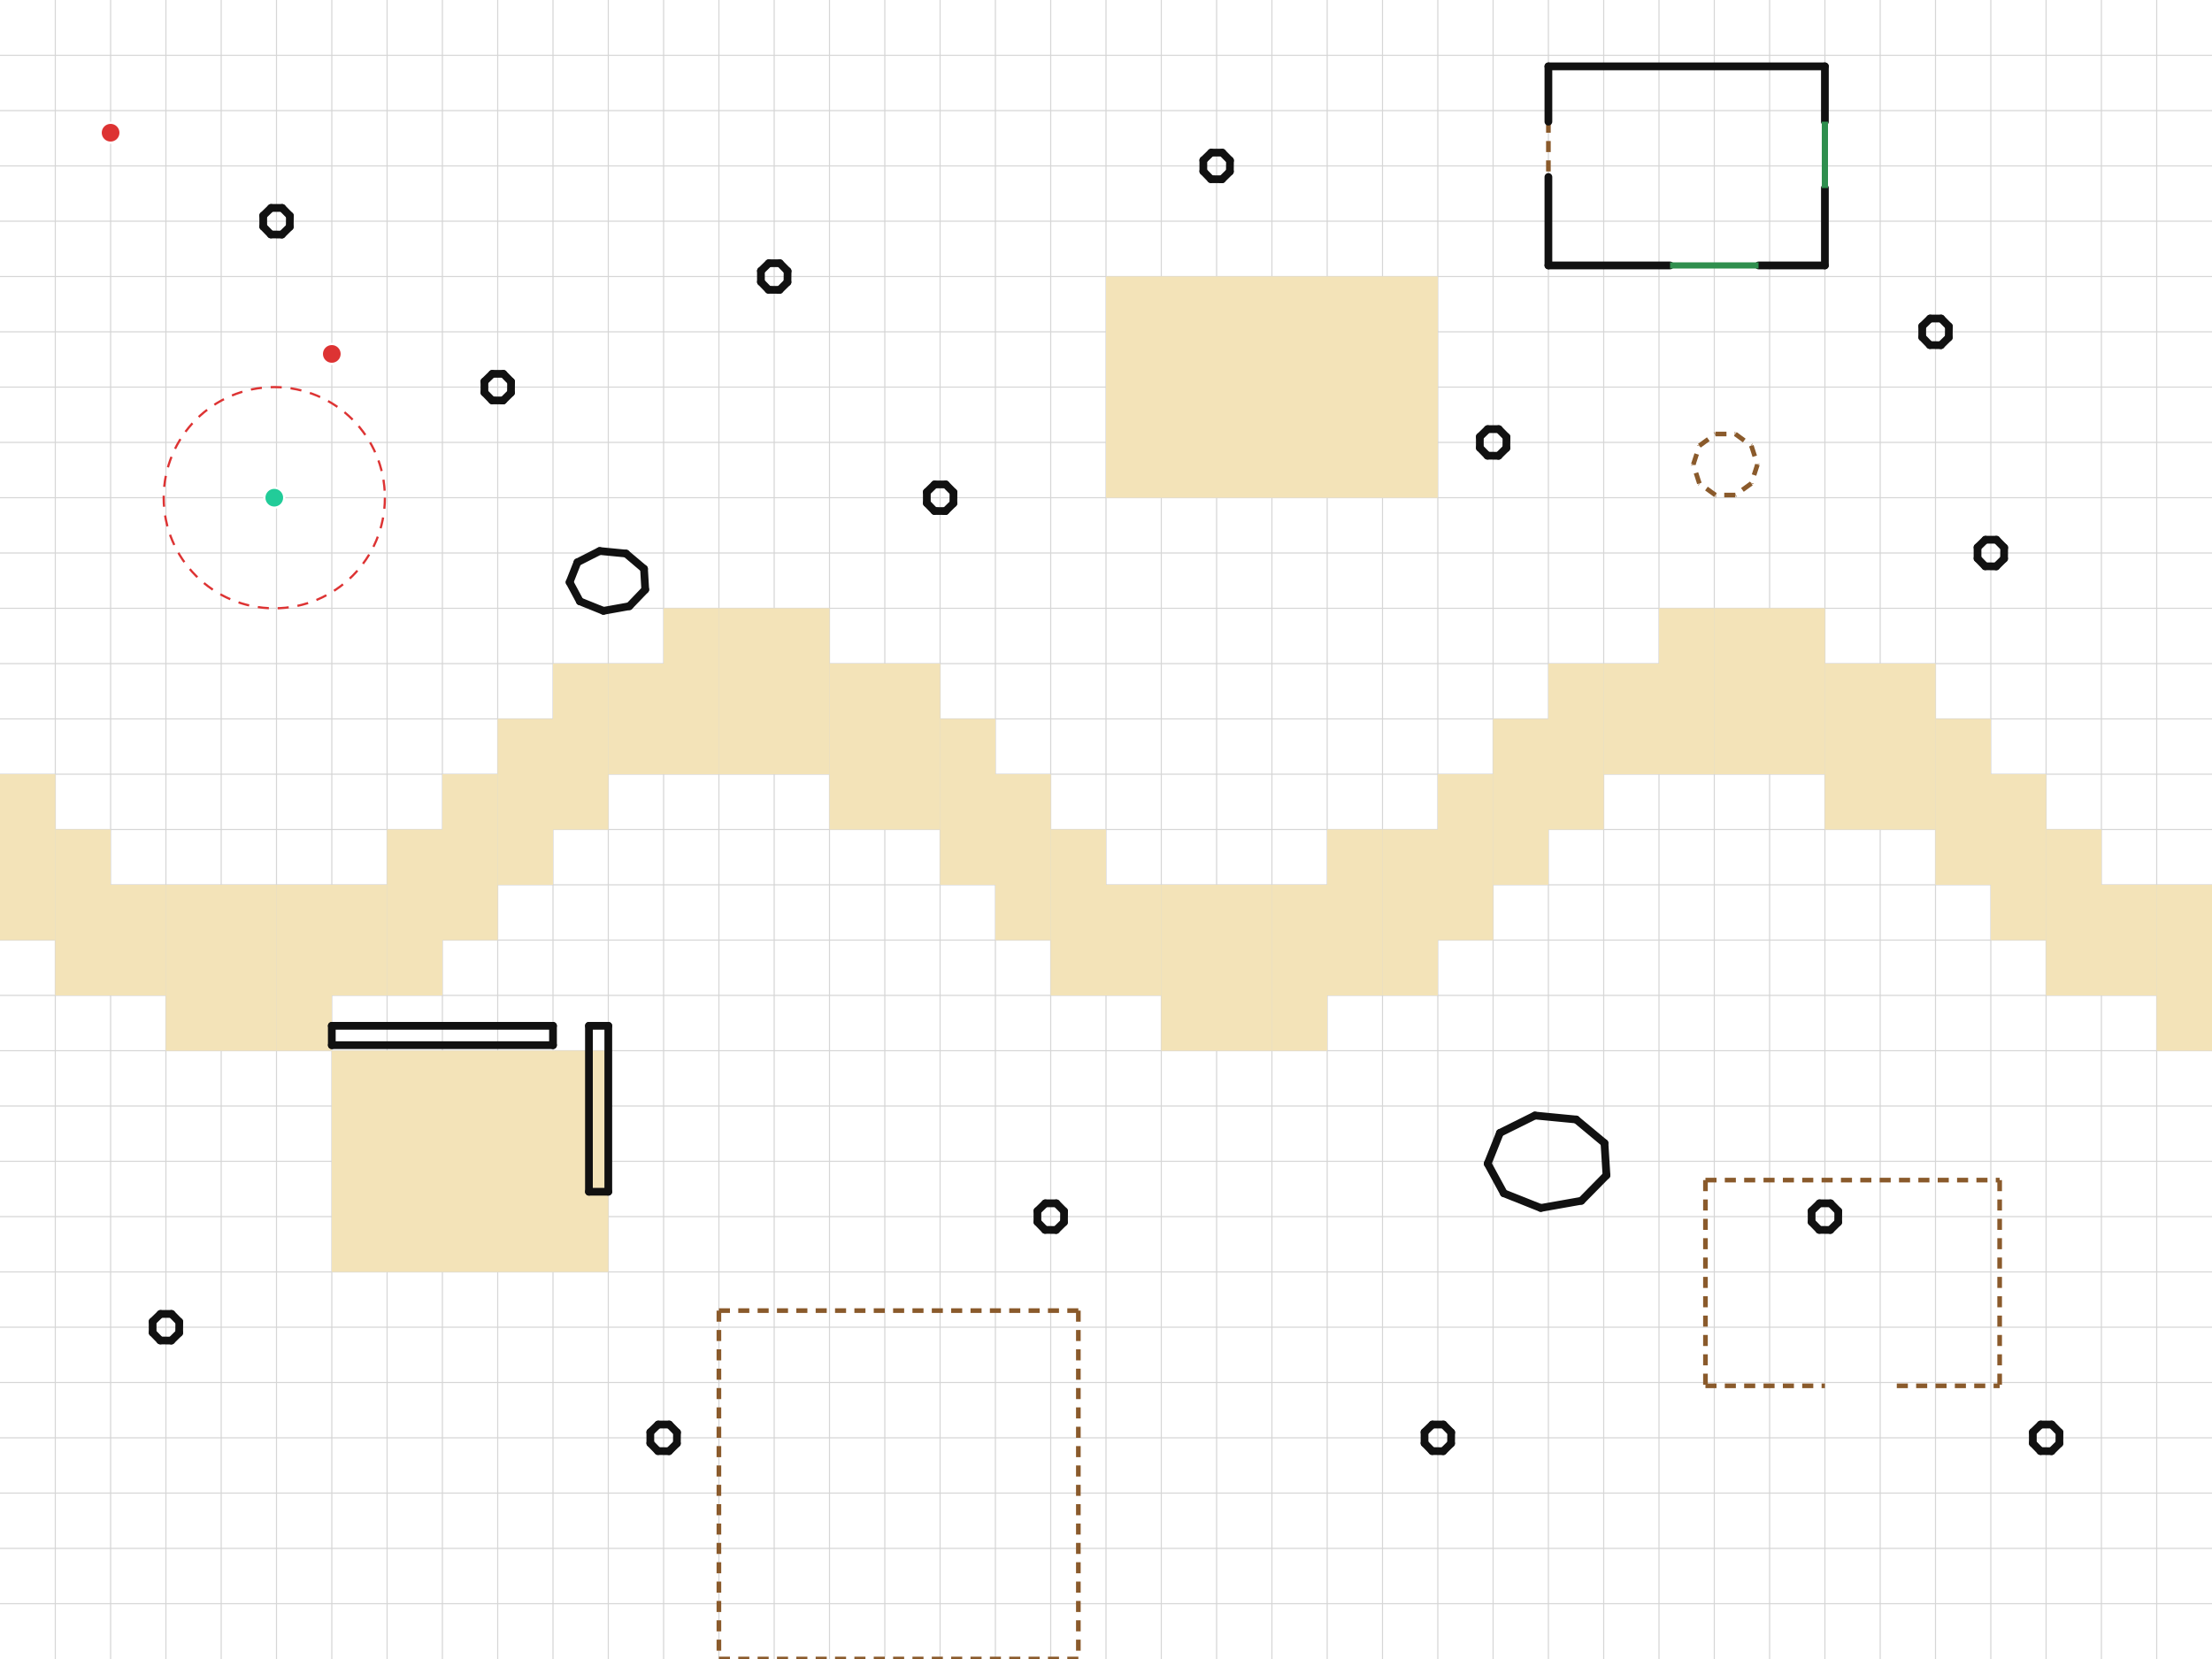
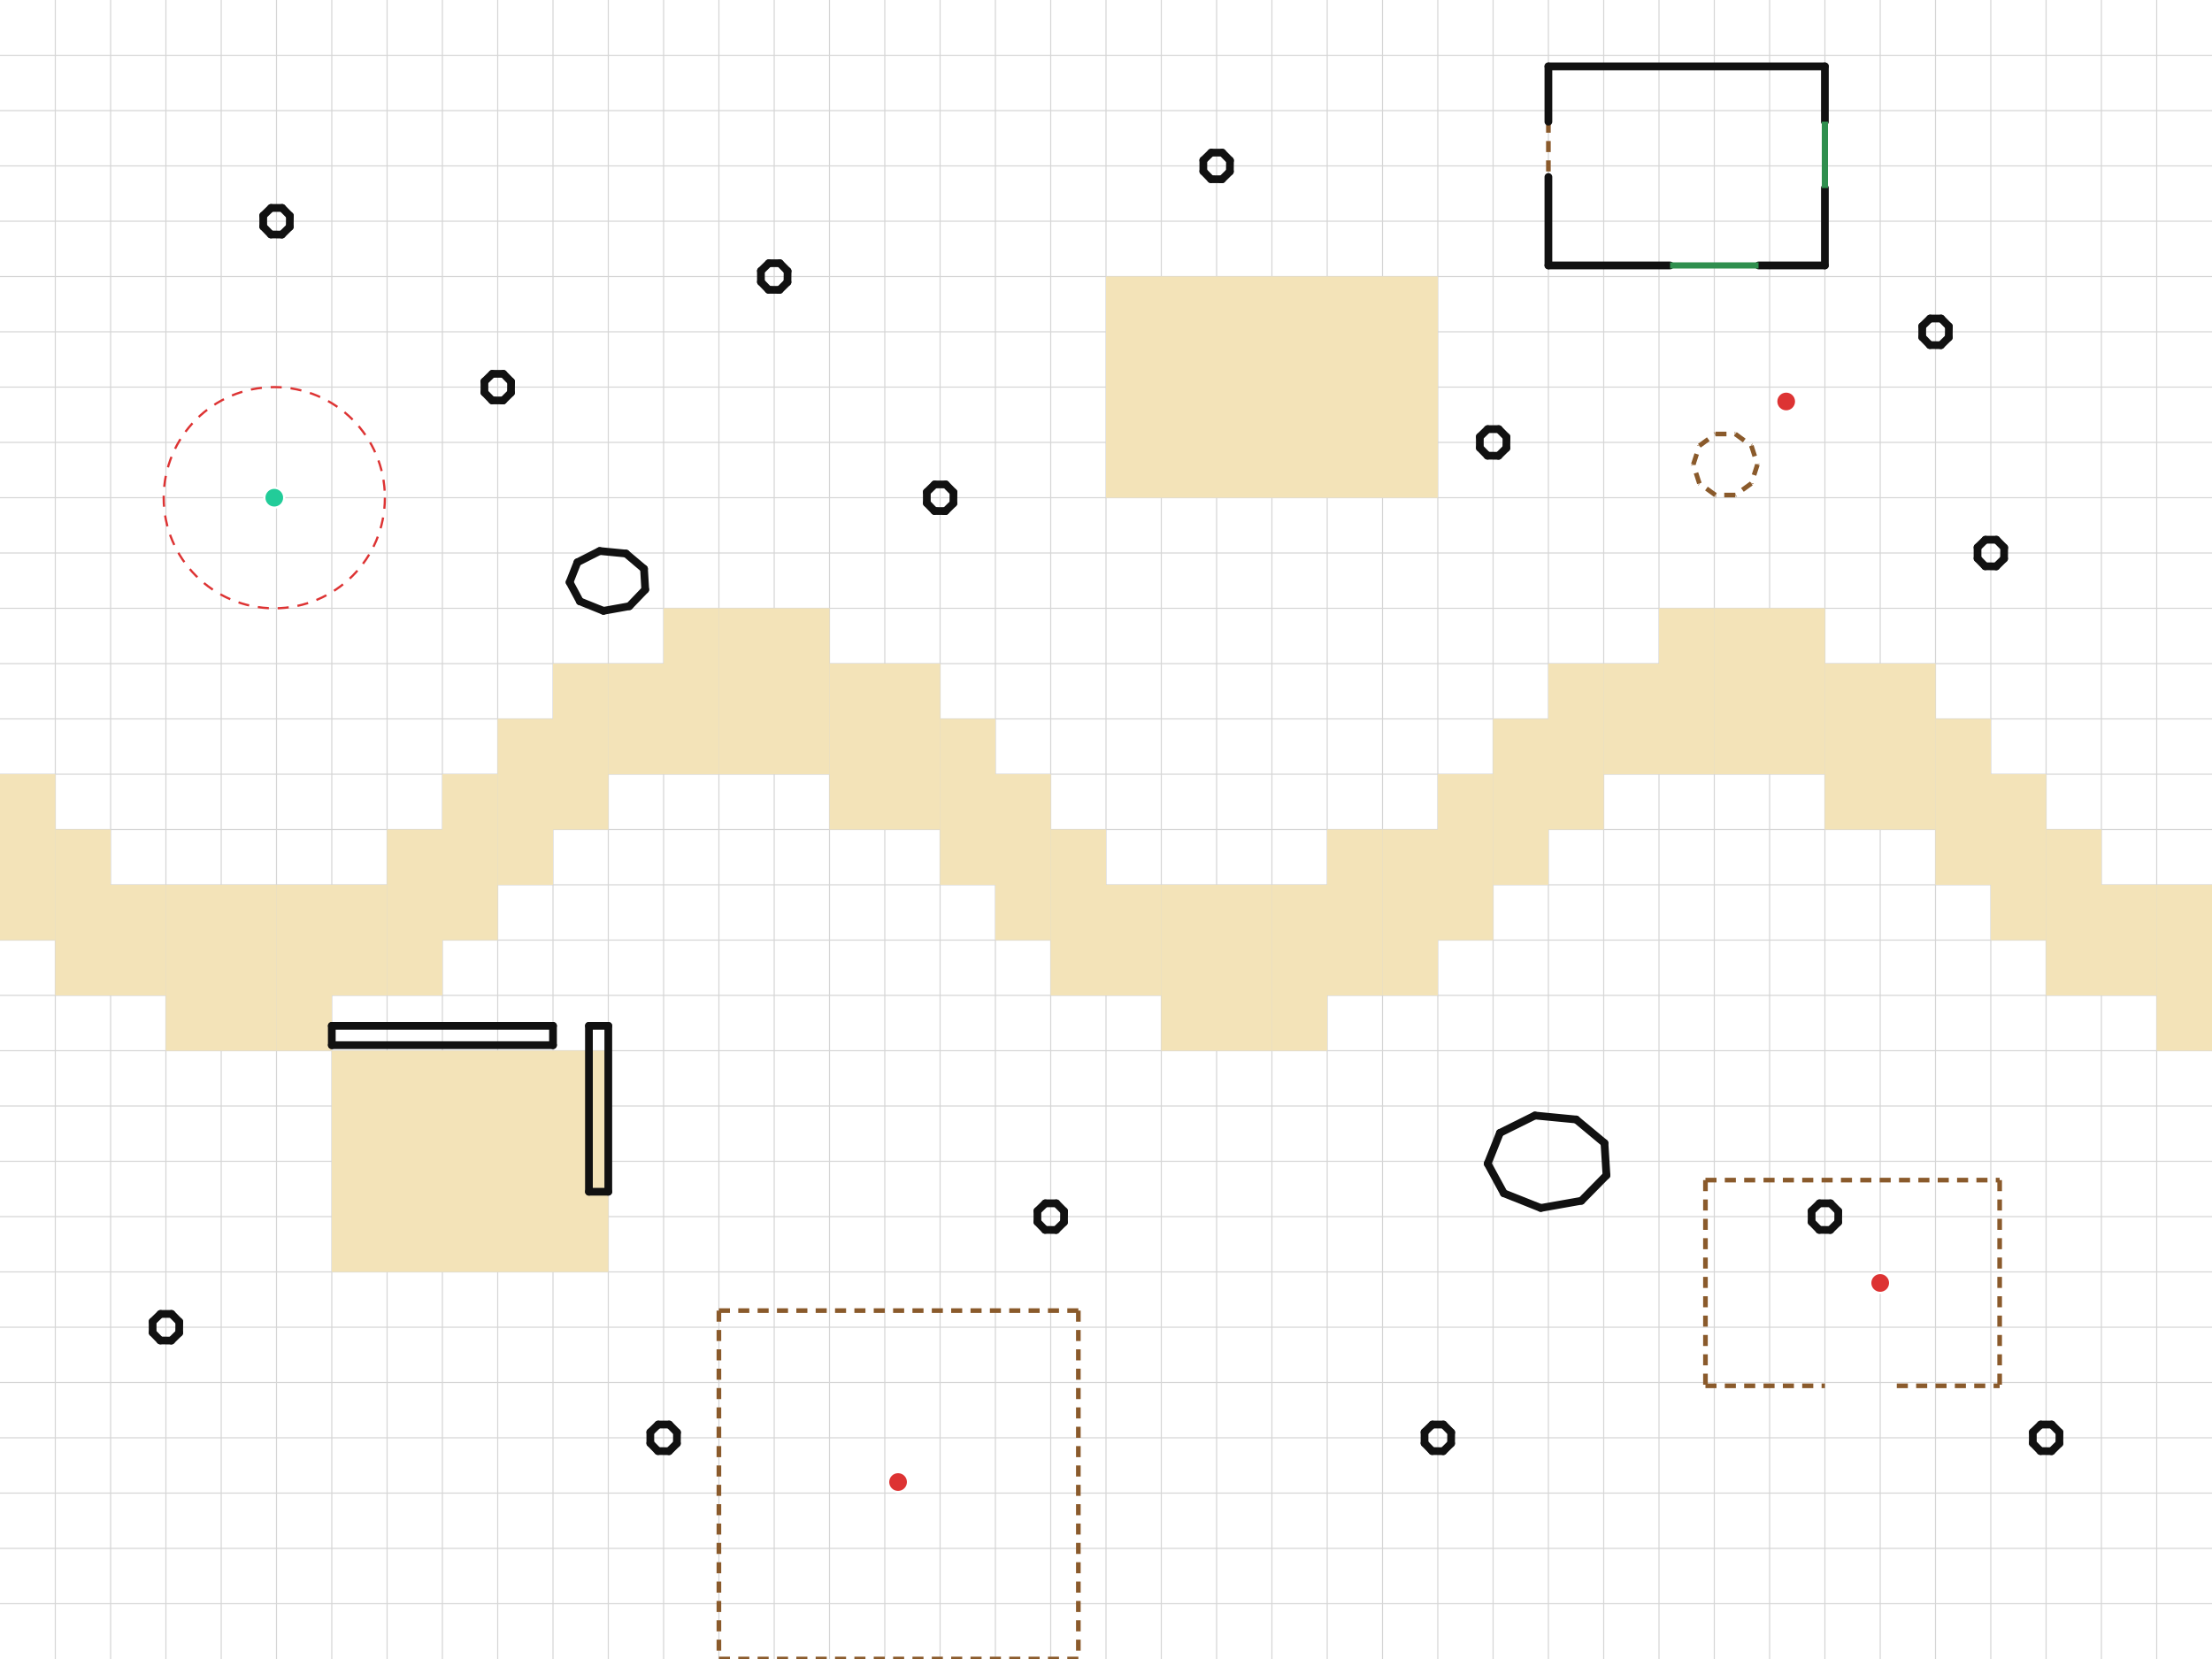
- <svg xmlns="http://www.w3.org/2000/svg" viewBox="0 0 2000 1500" width="2000" height="1500" data-set="b0f61f20-0b90-461a-bf44-32dd01c42bff" data-version="49" data-squares="40" data-feet-per-square="5">
+ <svg xmlns="http://www.w3.org/2000/svg" viewBox="0 0 2000 1500" width="2000" height="1500" data-set="b0f61f20-0b90-461a-bf44-32dd01c42bff" data-version="59" data-squares="40" data-feet-per-square="5">
  <rect width="2000" height="1500" fill="#ffffff" />
  <g id="grid" stroke="#d6d6d6" stroke-width="1" fill="none">
    <line x1="50" y1="0" x2="50" y2="1500" />
    <line x1="100" y1="0" x2="100" y2="1500" />
    <line x1="150" y1="0" x2="150" y2="1500" />
    <line x1="200" y1="0" x2="200" y2="1500" />
    <line x1="250" y1="0" x2="250" y2="1500" />
    <line x1="300" y1="0" x2="300" y2="1500" />
    <line x1="350" y1="0" x2="350" y2="1500" />
    <line x1="400" y1="0" x2="400" y2="1500" />
    <line x1="450" y1="0" x2="450" y2="1500" />
    <line x1="500" y1="0" x2="500" y2="1500" />
    <line x1="550" y1="0" x2="550" y2="1500" />
    <line x1="600" y1="0" x2="600" y2="1500" />
    <line x1="650" y1="0" x2="650" y2="1500" />
    <line x1="700" y1="0" x2="700" y2="1500" />
    <line x1="750" y1="0" x2="750" y2="1500" />
    <line x1="800" y1="0" x2="800" y2="1500" />
    <line x1="850" y1="0" x2="850" y2="1500" />
    <line x1="900" y1="0" x2="900" y2="1500" />
    <line x1="950" y1="0" x2="950" y2="1500" />
    <line x1="1000" y1="0" x2="1000" y2="1500" />
    <line x1="1050" y1="0" x2="1050" y2="1500" />
    <line x1="1100" y1="0" x2="1100" y2="1500" />
    <line x1="1150" y1="0" x2="1150" y2="1500" />
    <line x1="1200" y1="0" x2="1200" y2="1500" />
    <line x1="1250" y1="0" x2="1250" y2="1500" />
    <line x1="1300" y1="0" x2="1300" y2="1500" />
    <line x1="1350" y1="0" x2="1350" y2="1500" />
    <line x1="1400" y1="0" x2="1400" y2="1500" />
    <line x1="1450" y1="0" x2="1450" y2="1500" />
    <line x1="1500" y1="0" x2="1500" y2="1500" />
    <line x1="1550" y1="0" x2="1550" y2="1500" />
    <line x1="1600" y1="0" x2="1600" y2="1500" />
    <line x1="1650" y1="0" x2="1650" y2="1500" />
    <line x1="1700" y1="0" x2="1700" y2="1500" />
    <line x1="1750" y1="0" x2="1750" y2="1500" />
    <line x1="1800" y1="0" x2="1800" y2="1500" />
    <line x1="1850" y1="0" x2="1850" y2="1500" />
    <line x1="1900" y1="0" x2="1900" y2="1500" />
    <line x1="1950" y1="0" x2="1950" y2="1500" />
    <line x1="0" y1="50" x2="2000" y2="50" />
    <line x1="0" y1="100" x2="2000" y2="100" />
    <line x1="0" y1="150" x2="2000" y2="150" />
    <line x1="0" y1="200" x2="2000" y2="200" />
    <line x1="0" y1="250" x2="2000" y2="250" />
    <line x1="0" y1="300" x2="2000" y2="300" />
    <line x1="0" y1="350" x2="2000" y2="350" />
    <line x1="0" y1="400" x2="2000" y2="400" />
    <line x1="0" y1="450" x2="2000" y2="450" />
    <line x1="0" y1="500" x2="2000" y2="500" />
    <line x1="0" y1="550" x2="2000" y2="550" />
    <line x1="0" y1="600" x2="2000" y2="600" />
    <line x1="0" y1="650" x2="2000" y2="650" />
    <line x1="0" y1="700" x2="2000" y2="700" />
    <line x1="0" y1="750" x2="2000" y2="750" />
    <line x1="0" y1="800" x2="2000" y2="800" />
    <line x1="0" y1="850" x2="2000" y2="850" />
    <line x1="0" y1="900" x2="2000" y2="900" />
    <line x1="0" y1="950" x2="2000" y2="950" />
    <line x1="0" y1="1000" x2="2000" y2="1000" />
    <line x1="0" y1="1050" x2="2000" y2="1050" />
    <line x1="0" y1="1100" x2="2000" y2="1100" />
    <line x1="0" y1="1150" x2="2000" y2="1150" />
    <line x1="0" y1="1200" x2="2000" y2="1200" />
    <line x1="0" y1="1250" x2="2000" y2="1250" />
    <line x1="0" y1="1300" x2="2000" y2="1300" />
    <line x1="0" y1="1350" x2="2000" y2="1350" />
    <line x1="0" y1="1400" x2="2000" y2="1400" />
    <line x1="0" y1="1450" x2="2000" y2="1450" />
  </g>
  <g id="difficult" fill="#f3e3b8" stroke="none">
    <rect x="0" y="700" width="50" height="150" />
    <rect x="50" y="750" width="50" height="150" />
    <rect x="100" y="800" width="50" height="100" />
    <rect x="150" y="800" width="50" height="150" />
    <rect x="200" y="800" width="50" height="150" />
    <rect x="250" y="800" width="50" height="150" />
    <rect x="300" y="800" width="50" height="100" />
    <rect x="350" y="750" width="50" height="150" />
    <rect x="400" y="700" width="50" height="150" />
    <rect x="450" y="650" width="50" height="150" />
    <rect x="500" y="600" width="50" height="150" />
    <rect x="550" y="600" width="50" height="100" />
    <rect x="600" y="550" width="50" height="150" />
    <rect x="650" y="550" width="50" height="150" />
    <rect x="700" y="550" width="50" height="150" />
    <rect x="750" y="600" width="50" height="150" />
    <rect x="800" y="600" width="50" height="150" />
    <rect x="850" y="650" width="50" height="150" />
    <rect x="900" y="700" width="50" height="150" />
    <rect x="950" y="750" width="50" height="150" />
    <rect x="1000" y="800" width="50" height="100" />
    <rect x="1050" y="800" width="50" height="150" />
    <rect x="1100" y="800" width="50" height="150" />
    <rect x="1150" y="800" width="50" height="150" />
    <rect x="1200" y="750" width="50" height="150" />
    <rect x="1250" y="750" width="50" height="150" />
    <rect x="1300" y="700" width="50" height="150" />
    <rect x="1350" y="650" width="50" height="150" />
    <rect x="1400" y="600" width="50" height="150" />
    <rect x="1450" y="600" width="50" height="100" />
    <rect x="1500" y="550" width="50" height="150" />
    <rect x="1550" y="550" width="50" height="150" />
    <rect x="1600" y="550" width="50" height="150" />
    <rect x="1650" y="600" width="50" height="150" />
    <rect x="1700" y="600" width="50" height="150" />
    <rect x="1750" y="650" width="50" height="150" />
    <rect x="1800" y="700" width="50" height="150" />
    <rect x="1850" y="750" width="50" height="150" />
    <rect x="1900" y="800" width="50" height="100" />
    <rect x="1950" y="800" width="50" height="150" />
    <rect x="300" y="950" width="250" height="200" />
    <rect x="1000" y="250" width="300" height="200" />
  </g>
  <g id="fences" stroke="#8a5a2b" stroke-width="4.2" stroke-dasharray="10,7.5" stroke-linecap="butt">
    <line x1="1400" y1="110" x2="1400" y2="160" />
    <line x1="650" y1="1185" x2="975" y2="1185" />
    <line x1="650" y1="1185" x2="650" y2="1500" />
    <line x1="975" y1="1185" x2="975" y2="1500" />
    <line x1="650" y1="1500" x2="975" y2="1500" />
    <line x1="1542" y1="1067" x2="1808" y2="1067" />
    <line x1="1542" y1="1067" x2="1542" y2="1253" />
    <line x1="1808" y1="1067" x2="1808" y2="1253" />
    <line x1="1542" y1="1253" x2="1650" y2="1253" />
    <line x1="1715" y1="1253" x2="1808" y2="1253" />
    <line x1="1589" y1="420" x2="1583.5" y2="437.1" />
    <line x1="1583.5" y1="437.1" x2="1569" y2="447.6" />
    <line x1="1569" y1="447.6" x2="1551" y2="447.6" />
    <line x1="1551" y1="447.6" x2="1536.5" y2="437.1" />
    <line x1="1536.5" y1="437.1" x2="1531" y2="420" />
    <line x1="1531" y1="420" x2="1536.5" y2="403" />
    <line x1="1536.5" y1="403" x2="1551" y2="392.4" />
    <line x1="1551" y1="392.4" x2="1569" y2="392.4" />
    <line x1="1569" y1="392.4" x2="1583.5" y2="403" />
    <line x1="1583.5" y1="403" x2="1589" y2="420" />
  </g>
  <g id="walls" stroke="#111111" stroke-width="7" stroke-linecap="round">
    <line x1="300" y1="927.5" x2="500" y2="927.5" />
    <line x1="500" y1="927.5" x2="500" y2="945" />
    <line x1="500" y1="945" x2="300" y2="945" />
    <line x1="300" y1="945" x2="300" y2="927.5" />
    <line x1="532.5" y1="927.5" x2="550" y2="927.5" />
    <line x1="550" y1="927.5" x2="550" y2="1077.5" />
    <line x1="550" y1="1077.5" x2="532.5" y2="1077.5" />
    <line x1="532.5" y1="1077.5" x2="532.5" y2="927.5" />
    <line x1="1452.5" y1="1062.6" x2="1429.8" y2="1085.7" />
    <line x1="1429.8" y1="1085.7" x2="1393.1" y2="1092.2" />
    <line x1="1393.1" y1="1092.2" x2="1359.7" y2="1078.9" />
    <line x1="1359.7" y1="1078.9" x2="1345.1" y2="1052.1" />
    <line x1="1345.1" y1="1052.1" x2="1356.2" y2="1024.3" />
    <line x1="1356.2" y1="1024.3" x2="1387.8" y2="1008.6" />
    <line x1="1387.8" y1="1008.6" x2="1425.1" y2="1012.2" />
    <line x1="1425.1" y1="1012.2" x2="1450.7" y2="1033.5" />
    <line x1="1450.7" y1="1033.5" x2="1452.5" y2="1062.6" />
    <line x1="583.4" y1="533.1" x2="569" y2="548.1" />
    <line x1="569" y1="548.1" x2="545.6" y2="552.3" />
    <line x1="545.6" y1="552.3" x2="524.3" y2="543.7" />
    <line x1="524.3" y1="543.7" x2="515" y2="526.4" />
    <line x1="515" y1="526.4" x2="522.1" y2="508.4" />
    <line x1="522.1" y1="508.4" x2="542.2" y2="498.2" />
    <line x1="542.2" y1="498.2" x2="566" y2="500.5" />
    <line x1="566" y1="500.5" x2="582.3" y2="514.3" />
    <line x1="582.3" y1="514.3" x2="583.4" y2="533.1" />
    <line x1="1400" y1="60" x2="1650" y2="60" />
    <line x1="1400" y1="60" x2="1400" y2="110" />
    <line x1="1400" y1="160" x2="1400" y2="240" />
    <line x1="1650" y1="60" x2="1650" y2="110" />
    <line x1="1650" y1="170" x2="1650" y2="240" />
    <line x1="1400" y1="240" x2="1510" y2="240" />
    <line x1="1590" y1="240" x2="1650" y2="240" />
    <line x1="262" y1="205.1" x2="254.9" y2="212.1" />
    <line x1="254.9" y1="212.1" x2="244.9" y2="212" />
    <line x1="244.9" y1="212" x2="238" y2="204.9" />
    <line x1="238" y1="204.9" x2="238" y2="194.9" />
    <line x1="238" y1="194.9" x2="245.1" y2="188" />
    <line x1="245.1" y1="188" x2="255.1" y2="188" />
    <line x1="255.1" y1="188" x2="262.1" y2="195.1" />
    <line x1="262.1" y1="195.1" x2="262" y2="205.1" />
    <line x1="462" y1="355.1" x2="454.9" y2="362.1" />
    <line x1="454.9" y1="362.1" x2="444.9" y2="362" />
    <line x1="444.9" y1="362" x2="438" y2="354.9" />
    <line x1="438" y1="354.9" x2="438" y2="344.9" />
    <line x1="438" y1="344.9" x2="445.1" y2="338" />
    <line x1="445.1" y1="338" x2="455.1" y2="338" />
    <line x1="455.1" y1="338" x2="462.1" y2="345.1" />
    <line x1="462.1" y1="345.1" x2="462" y2="355.1" />
    <line x1="712" y1="255.1" x2="704.9" y2="262.1" />
    <line x1="704.9" y1="262.1" x2="694.9" y2="262" />
    <line x1="694.9" y1="262" x2="688" y2="254.9" />
    <line x1="688" y1="254.9" x2="688" y2="244.9" />
    <line x1="688" y1="244.9" x2="695.1" y2="238" />
    <line x1="695.1" y1="238" x2="705.1" y2="238" />
    <line x1="705.1" y1="238" x2="712.1" y2="245.1" />
    <line x1="712.1" y1="245.1" x2="712" y2="255.1" />
    <line x1="1112" y1="155.1" x2="1104.9" y2="162.1" />
    <line x1="1104.9" y1="162.1" x2="1094.9" y2="162" />
    <line x1="1094.9" y1="162" x2="1088" y2="154.9" />
    <line x1="1088" y1="154.9" x2="1088" y2="144.9" />
    <line x1="1088" y1="144.9" x2="1095.1" y2="138" />
    <line x1="1095.1" y1="138" x2="1105.1" y2="138" />
    <line x1="1105.1" y1="138" x2="1112.1" y2="145.1" />
    <line x1="1112.1" y1="145.1" x2="1112" y2="155.1" />
    <line x1="1362" y1="405.1" x2="1354.9" y2="412.1" />
    <line x1="1354.9" y1="412.1" x2="1344.9" y2="412" />
    <line x1="1344.9" y1="412" x2="1338" y2="404.9" />
    <line x1="1338" y1="404.9" x2="1338" y2="394.9" />
    <line x1="1338" y1="394.9" x2="1345.1" y2="388" />
    <line x1="1345.1" y1="388" x2="1355.1" y2="388" />
    <line x1="1355.1" y1="388" x2="1362.1" y2="395.1" />
    <line x1="1362.1" y1="395.1" x2="1362" y2="405.1" />
    <line x1="1762" y1="305.1" x2="1754.9" y2="312.1" />
    <line x1="1754.9" y1="312.1" x2="1744.9" y2="312" />
    <line x1="1744.9" y1="312" x2="1738" y2="304.9" />
    <line x1="1738" y1="304.9" x2="1738" y2="294.9" />
    <line x1="1738" y1="294.9" x2="1745.1" y2="288" />
    <line x1="1745.1" y1="288" x2="1755.1" y2="288" />
    <line x1="1755.1" y1="288" x2="1762.1" y2="295.1" />
    <line x1="1762.1" y1="295.1" x2="1762" y2="305.1" />
    <line x1="1812" y1="505.1" x2="1804.9" y2="512.1" />
    <line x1="1804.9" y1="512.1" x2="1794.9" y2="512" />
    <line x1="1794.9" y1="512" x2="1788" y2="504.9" />
    <line x1="1788" y1="504.9" x2="1788" y2="494.9" />
    <line x1="1788" y1="494.9" x2="1795.1" y2="488" />
    <line x1="1795.1" y1="488" x2="1805.1" y2="488" />
    <line x1="1805.1" y1="488" x2="1812.1" y2="495.1" />
    <line x1="1812.1" y1="495.1" x2="1812" y2="505.1" />
    <line x1="162" y1="1205.1" x2="154.9" y2="1212.1" />
    <line x1="154.9" y1="1212.1" x2="144.9" y2="1212" />
    <line x1="144.9" y1="1212" x2="138" y2="1204.9" />
    <line x1="138" y1="1204.9" x2="138" y2="1194.9" />
    <line x1="138" y1="1194.9" x2="145.1" y2="1188" />
    <line x1="145.1" y1="1188" x2="155.1" y2="1188" />
    <line x1="155.1" y1="1188" x2="162.1" y2="1195.1" />
    <line x1="162.1" y1="1195.1" x2="162" y2="1205.1" />
    <line x1="612" y1="1305.1" x2="604.9" y2="1312.1" />
    <line x1="604.9" y1="1312.1" x2="594.9" y2="1312" />
    <line x1="594.9" y1="1312" x2="588" y2="1304.9" />
    <line x1="588" y1="1304.9" x2="588" y2="1294.9" />
    <line x1="588" y1="1294.9" x2="595.1" y2="1288" />
    <line x1="595.1" y1="1288" x2="605.1" y2="1288" />
    <line x1="605.1" y1="1288" x2="612.1" y2="1295.1" />
    <line x1="612.1" y1="1295.1" x2="612" y2="1305.1" />
    <line x1="962" y1="1105.1" x2="954.9" y2="1112.1" />
    <line x1="954.9" y1="1112.1" x2="944.9" y2="1112" />
    <line x1="944.9" y1="1112" x2="938" y2="1104.9" />
    <line x1="938" y1="1104.9" x2="938" y2="1094.9" />
    <line x1="938" y1="1094.9" x2="945.1" y2="1088" />
    <line x1="945.1" y1="1088" x2="955.1" y2="1088" />
    <line x1="955.1" y1="1088" x2="962.1" y2="1095.1" />
    <line x1="962.1" y1="1095.1" x2="962" y2="1105.1" />
    <line x1="1312" y1="1305.1" x2="1304.9" y2="1312.1" />
    <line x1="1304.9" y1="1312.1" x2="1294.9" y2="1312" />
    <line x1="1294.9" y1="1312" x2="1288" y2="1304.9" />
    <line x1="1288" y1="1304.9" x2="1288" y2="1294.9" />
    <line x1="1288" y1="1294.9" x2="1295.1" y2="1288" />
    <line x1="1295.1" y1="1288" x2="1305.1" y2="1288" />
    <line x1="1305.1" y1="1288" x2="1312.1" y2="1295.1" />
    <line x1="1312.1" y1="1295.1" x2="1312" y2="1305.1" />
    <line x1="1662" y1="1105.1" x2="1654.9" y2="1112.1" />
    <line x1="1654.9" y1="1112.1" x2="1644.9" y2="1112" />
    <line x1="1644.9" y1="1112" x2="1638" y2="1104.9" />
    <line x1="1638" y1="1104.9" x2="1638" y2="1094.9" />
    <line x1="1638" y1="1094.9" x2="1645.1" y2="1088" />
    <line x1="1645.1" y1="1088" x2="1655.1" y2="1088" />
    <line x1="1655.1" y1="1088" x2="1662.1" y2="1095.1" />
    <line x1="1662.1" y1="1095.1" x2="1662" y2="1105.1" />
    <line x1="1862" y1="1305.1" x2="1854.9" y2="1312.1" />
    <line x1="1854.9" y1="1312.1" x2="1844.9" y2="1312" />
    <line x1="1844.9" y1="1312" x2="1838" y2="1304.9" />
    <line x1="1838" y1="1304.9" x2="1838" y2="1294.9" />
    <line x1="1838" y1="1294.9" x2="1845.1" y2="1288" />
    <line x1="1845.1" y1="1288" x2="1855.1" y2="1288" />
    <line x1="1855.1" y1="1288" x2="1862.1" y2="1295.1" />
    <line x1="1862.1" y1="1295.1" x2="1862" y2="1305.1" />
    <line x1="862" y1="455.1" x2="854.9" y2="462.1" />
    <line x1="854.9" y1="462.1" x2="844.9" y2="462" />
    <line x1="844.9" y1="462" x2="838" y2="454.9" />
    <line x1="838" y1="454.9" x2="838" y2="444.9" />
    <line x1="838" y1="444.9" x2="845.1" y2="438" />
    <line x1="845.1" y1="438" x2="855.1" y2="438" />
    <line x1="855.1" y1="438" x2="862.1" y2="445.1" />
    <line x1="862.1" y1="445.1" x2="862" y2="455.1" />
  </g>
  <g id="doors" stroke="#2f8f4e" stroke-width="5.6" stroke-linecap="butt">
    <line x1="1510" y1="240" x2="1590" y2="240" data-open="1" />
    <line x1="1650" y1="110" x2="1650" y2="170" data-open="0" />
  </g>
  <g id="pins" fill="#d33" stroke="#ffffff" stroke-width="2">
    <g data-name="start">
      <circle cx="248" cy="450" r="9" class="start" fill="#2c9" />
      <circle cx="248" cy="450" r="100" class="area" fill="none" stroke="#d33" stroke-width="2" stroke-dasharray="10,8" />
    </g>
-     <g data-name="secret-cache">
-       <circle cx="100" cy="120" r="9" />
+     <g data-name="far-bank">
+       <circle cx="1700" cy="1160" r="9" />
    </g>
-     <g data-name="old-mill">
-       <circle cx="300" cy="320" r="9" />
+     <g data-name="cliff-top">
+       <circle cx="812" cy="1340" r="9" />
    </g>
+     <g data-name="brazier">
+       <circle cx="1615" cy="363" r="9" />
+     </g>
  </g>
</svg>
